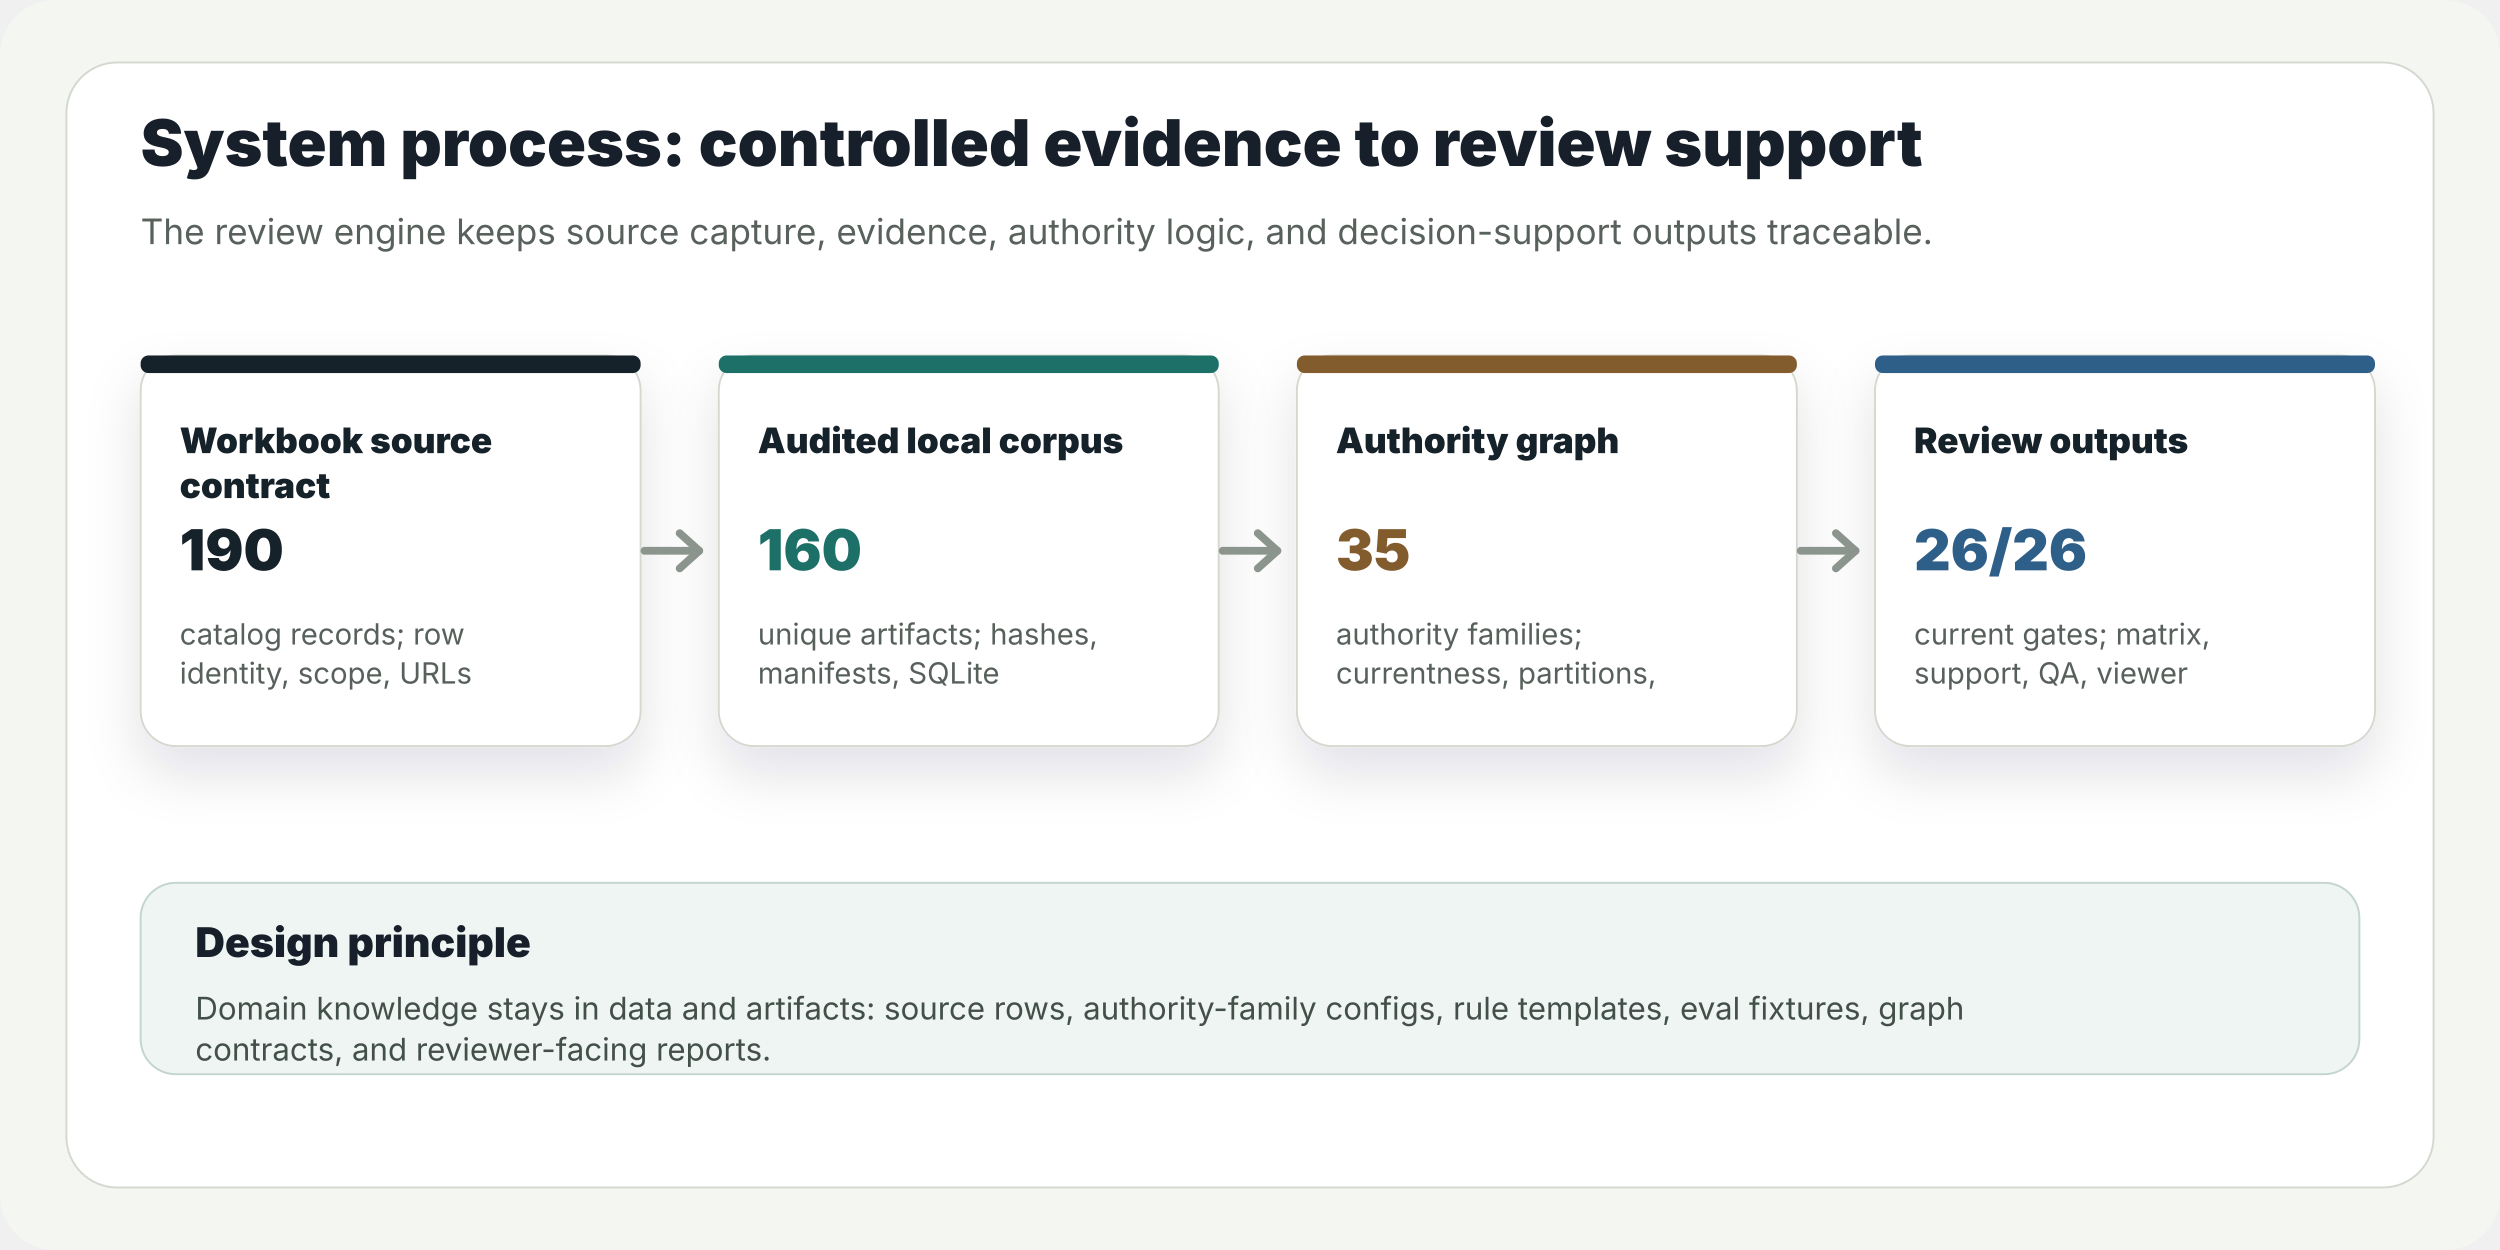
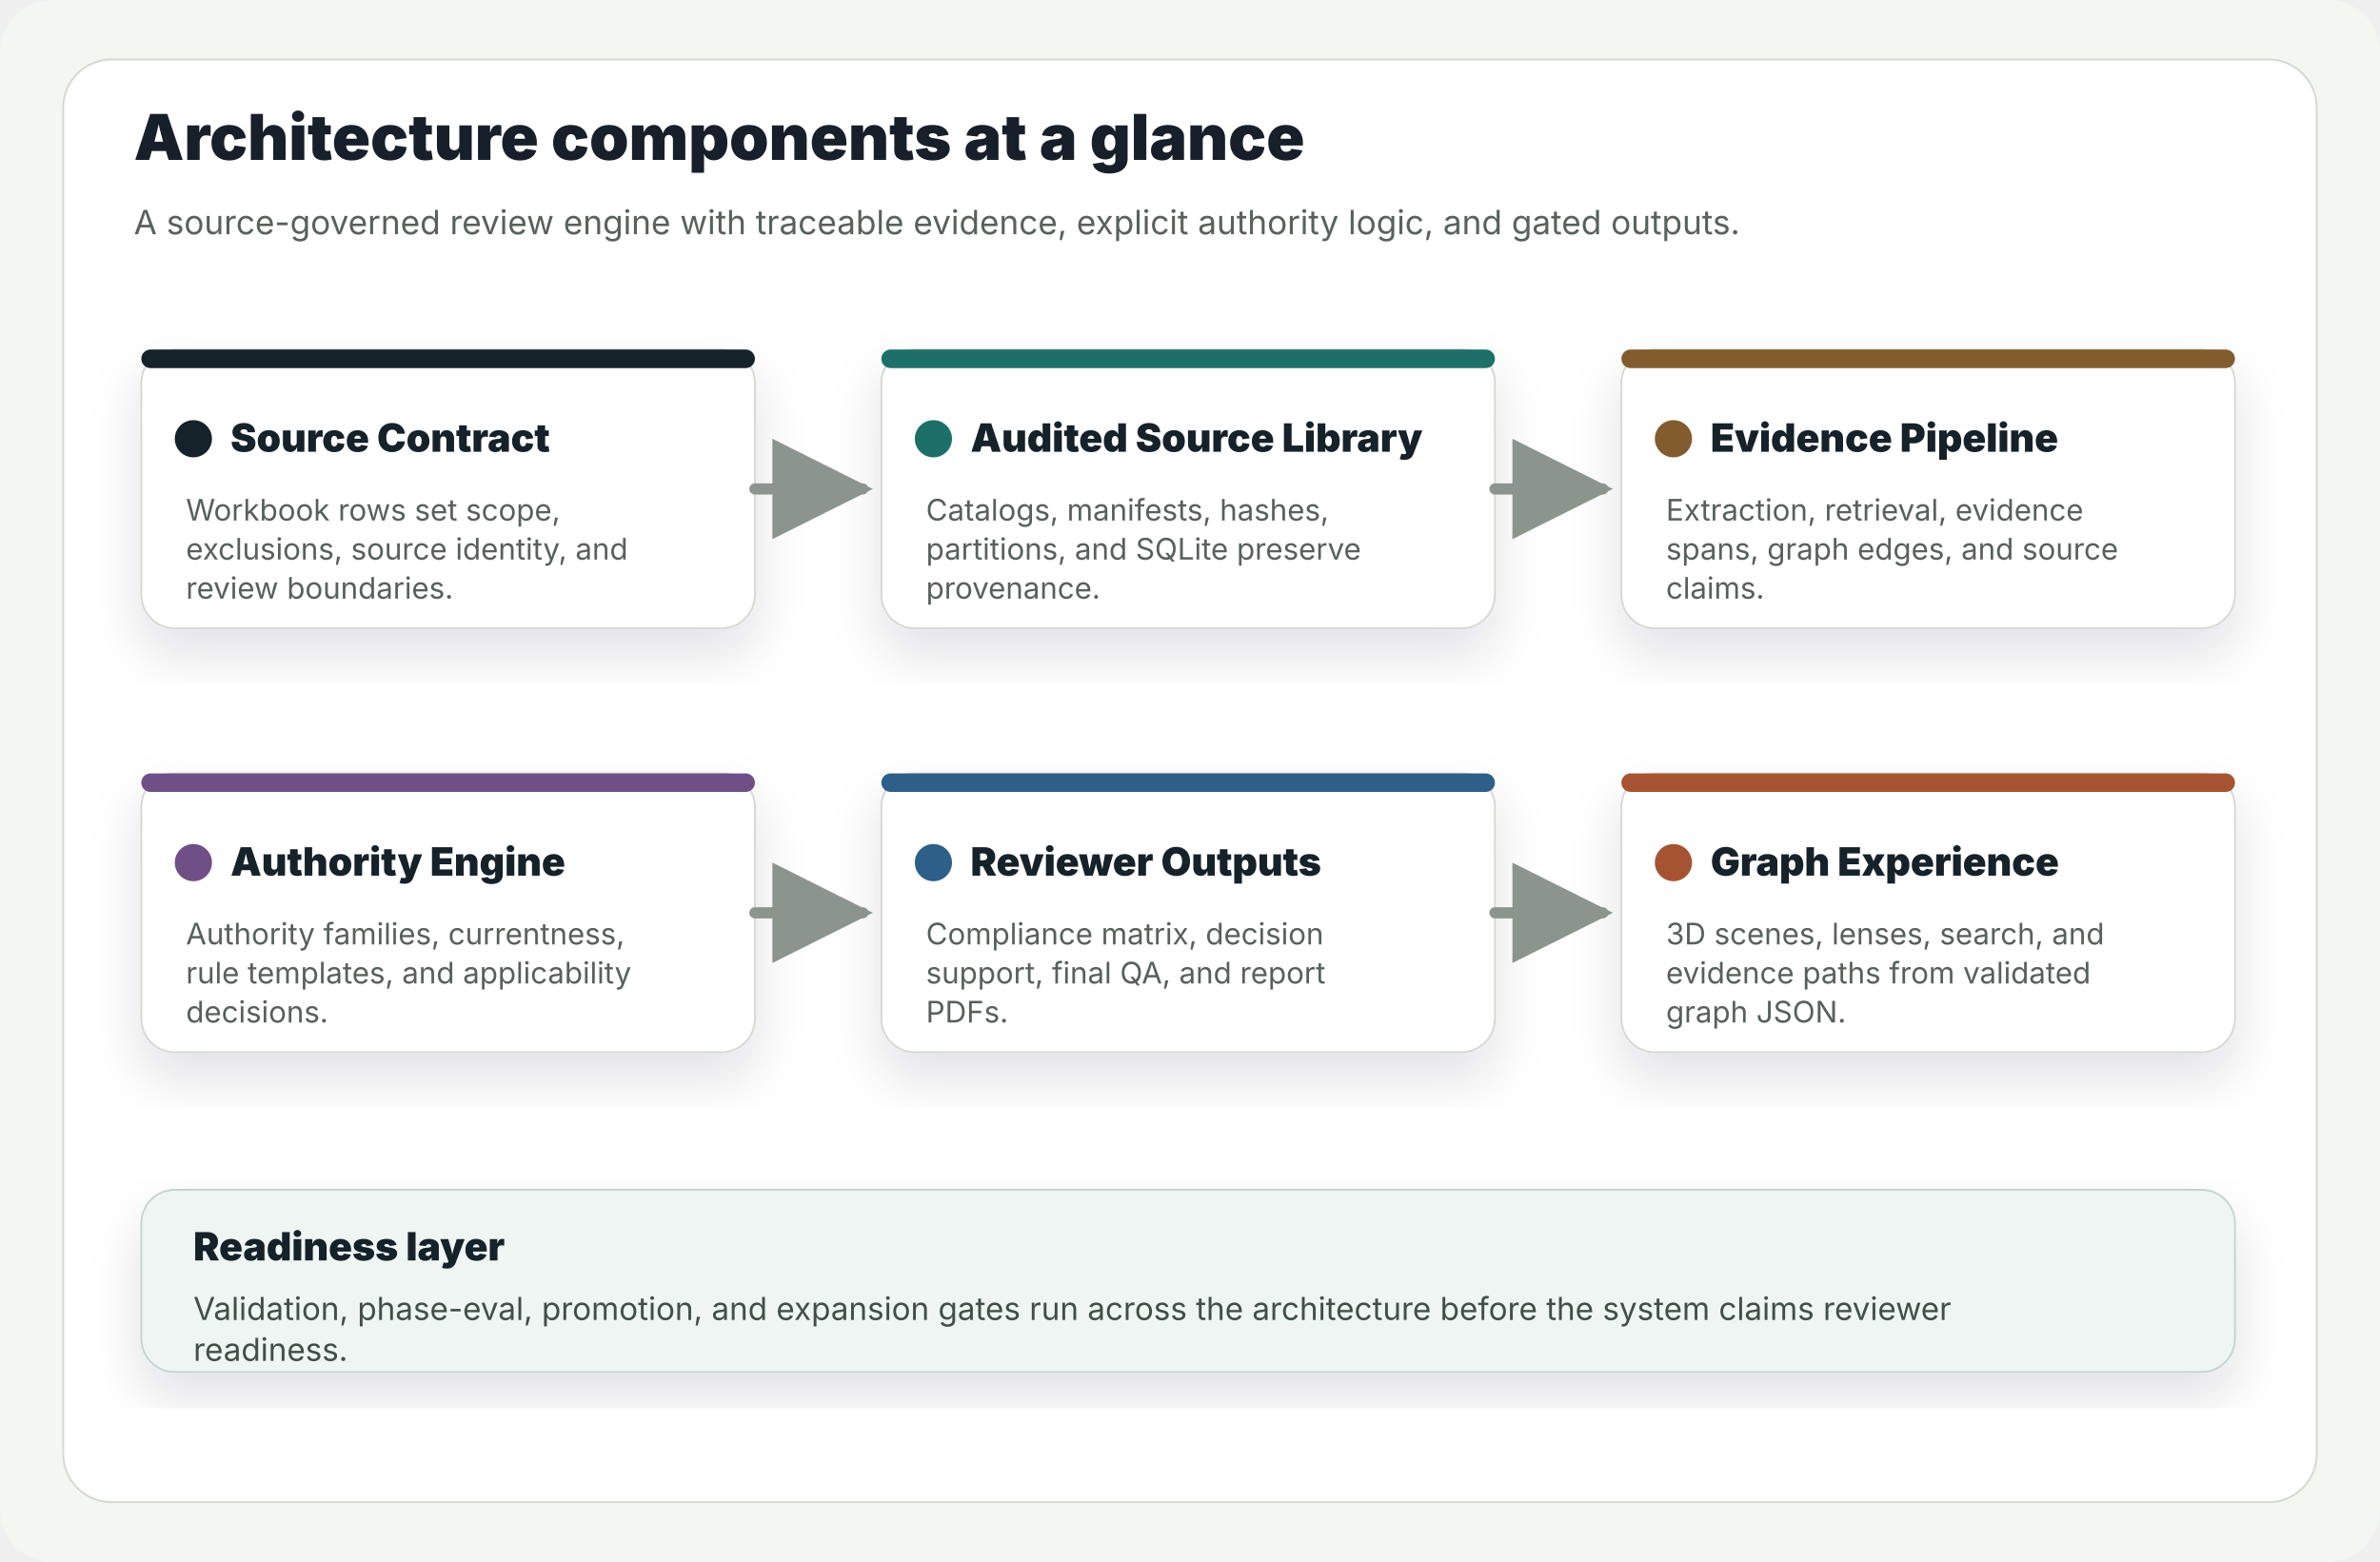
- <svg xmlns="http://www.w3.org/2000/svg" width="1280" height="640" viewBox="0 0 1280 640" role="img" aria-label="System process from controlled source library to decision support">
+ <svg xmlns="http://www.w3.org/2000/svg" width="1280" height="840" viewBox="0 0 1280 840" role="img" aria-label="Architecture components for the NEPA review system">
  <defs>
    <filter id="shadow" x="-20%" y="-20%" width="140%" height="140%">
      <feDropShadow dx="0" dy="14" stdDeviation="14" flood-color="#17202a" flood-opacity="0.12" />
    </filter>
    <marker id="arrow" viewBox="0 0 10 10" refX="9" refY="5" markerWidth="9" markerHeight="9" orient="auto-start-reverse">
      <path d="M 0 0 L 10 5 L 0 10 z" fill="#8b948d" />
    </marker>
  </defs>
-   <rect width="1280" height="640" rx="28" fill="#f4f6f2" />
-   <rect x="34" y="32" width="1212" height="576" rx="26" fill="#ffffff" stroke="#d4d9d0" />
-   <text x="72" y="85" font-family="Inter, Arial, sans-serif" font-size="33" font-weight="880" fill="#17202a">System process: controlled evidence to review support</text>
-   <text x="72" y="125" font-family="Inter, Arial, sans-serif" font-size="18" fill="#58615b">The review engine keeps source capture, evidence, authority logic, and decision-support outputs traceable.</text>
-   <g transform="translate(72 182)" filter="url(#shadow)">
-     <rect width="256" height="200" rx="18" fill="#ffffff" stroke="#d4d9d0" />
-     <rect width="256" height="9" rx="4" fill="#17202a" />
-     <text x="20" y="50" text-anchor="start" font-family="Inter, Arial, sans-serif" font-size="18" font-weight="850" fill="#17202a">Workbook source</text>
-     <text x="20" y="73" text-anchor="start" font-family="Inter, Arial, sans-serif" font-size="18" font-weight="850" fill="#17202a">contract</text>
-     <text x="20" y="110" font-family="Inter, Arial, sans-serif" font-size="29" font-weight="900" fill="#17202a">190</text>
-     <text x="20" y="148" text-anchor="start" font-family="Inter, Arial, sans-serif" font-size="15" fill="#58615b">catalog records; row</text>
-     <text x="20" y="168" text-anchor="start" font-family="Inter, Arial, sans-serif" font-size="15" fill="#58615b">identity, scope, URLs</text>
+   <rect width="1280" height="840" rx="28" fill="#f4f6f2" />
+   <rect x="34" y="32" width="1212" height="776" rx="26" fill="#ffffff" stroke="#d4d9d0" />
+   <text x="72" y="86" font-family="Inter, Arial, sans-serif" font-size="34" font-weight="880" fill="#17202a">Architecture components at a glance</text>
+   <text x="72" y="126" font-family="Inter, Arial, sans-serif" font-size="18" fill="#58615b">A source-governed review engine with traceable evidence, explicit authority logic, and gated outputs.</text>
+   <g transform="translate(76 188)" filter="url(#shadow)">
+     <rect width="330" height="150" rx="18" fill="#ffffff" stroke="#d4d9d0" />
+     <rect width="330" height="10" rx="5" fill="#17202a" />
+     <circle cx="28" cy="48" r="10" fill="#17202a" />
+     <text x="48" y="55" text-anchor="start" font-family="Inter, Arial, sans-serif" font-size="21" font-weight="870" fill="#17202a">Source Contract</text>
+     <text x="24" y="92" text-anchor="start" font-family="Inter, Arial, sans-serif" font-size="16" fill="#58615b">Workbook rows set scope,</text>
+     <text x="24" y="113" text-anchor="start" font-family="Inter, Arial, sans-serif" font-size="16" fill="#58615b">exclusions, source identity, and</text>
+     <text x="24" y="134" text-anchor="start" font-family="Inter, Arial, sans-serif" font-size="16" fill="#58615b">review boundaries.</text>
  </g>
-   <g transform="translate(368 182)" filter="url(#shadow)">
-     <rect width="256" height="200" rx="18" fill="#ffffff" stroke="#d4d9d0" />
-     <rect width="256" height="9" rx="4" fill="#1f6f68" />
-     <text x="20" y="50" text-anchor="start" font-family="Inter, Arial, sans-serif" font-size="18" font-weight="850" fill="#17202a">Audited local corpus</text>
-     <text x="20" y="110" font-family="Inter, Arial, sans-serif" font-size="29" font-weight="900" fill="#1f6f68">160</text>
-     <text x="20" y="148" text-anchor="start" font-family="Inter, Arial, sans-serif" font-size="15" fill="#58615b">unique artifacts; hashes,</text>
-     <text x="20" y="168" text-anchor="start" font-family="Inter, Arial, sans-serif" font-size="15" fill="#58615b">manifests, SQLite</text>
+   <g transform="translate(474 188)" filter="url(#shadow)">
+     <rect width="330" height="150" rx="18" fill="#ffffff" stroke="#d4d9d0" />
+     <rect width="330" height="10" rx="5" fill="#1f6f68" />
+     <circle cx="28" cy="48" r="10" fill="#1f6f68" />
+     <text x="48" y="55" text-anchor="start" font-family="Inter, Arial, sans-serif" font-size="21" font-weight="870" fill="#17202a">Audited Source Library</text>
+     <text x="24" y="92" text-anchor="start" font-family="Inter, Arial, sans-serif" font-size="16" fill="#58615b">Catalogs, manifests, hashes,</text>
+     <text x="24" y="113" text-anchor="start" font-family="Inter, Arial, sans-serif" font-size="16" fill="#58615b">partitions, and SQLite preserve</text>
+     <text x="24" y="134" text-anchor="start" font-family="Inter, Arial, sans-serif" font-size="16" fill="#58615b">provenance.</text>
  </g>
-   <g transform="translate(664 182)" filter="url(#shadow)">
-     <rect width="256" height="200" rx="18" fill="#ffffff" stroke="#d4d9d0" />
-     <rect width="256" height="9" rx="4" fill="#835b2f" />
-     <text x="20" y="50" text-anchor="start" font-family="Inter, Arial, sans-serif" font-size="18" font-weight="850" fill="#17202a">Authority graph</text>
-     <text x="20" y="110" font-family="Inter, Arial, sans-serif" font-size="29" font-weight="900" fill="#835b2f">35</text>
-     <text x="20" y="148" text-anchor="start" font-family="Inter, Arial, sans-serif" font-size="15" fill="#58615b">authority families;</text>
-     <text x="20" y="168" text-anchor="start" font-family="Inter, Arial, sans-serif" font-size="15" fill="#58615b">currentness, partitions,</text>
+   <g transform="translate(872 188)" filter="url(#shadow)">
+     <rect width="330" height="150" rx="18" fill="#ffffff" stroke="#d4d9d0" />
+     <rect width="330" height="10" rx="5" fill="#835b2f" />
+     <circle cx="28" cy="48" r="10" fill="#835b2f" />
+     <text x="48" y="55" text-anchor="start" font-family="Inter, Arial, sans-serif" font-size="21" font-weight="870" fill="#17202a">Evidence Pipeline</text>
+     <text x="24" y="92" text-anchor="start" font-family="Inter, Arial, sans-serif" font-size="16" fill="#58615b">Extraction, retrieval, evidence</text>
+     <text x="24" y="113" text-anchor="start" font-family="Inter, Arial, sans-serif" font-size="16" fill="#58615b">spans, graph edges, and source</text>
+     <text x="24" y="134" text-anchor="start" font-family="Inter, Arial, sans-serif" font-size="16" fill="#58615b">claims.</text>
  </g>
-   <g transform="translate(960 182)" filter="url(#shadow)">
-     <rect width="256" height="200" rx="18" fill="#ffffff" stroke="#d4d9d0" />
-     <rect width="256" height="9" rx="4" fill="#2e5e88" />
-     <text x="20" y="50" text-anchor="start" font-family="Inter, Arial, sans-serif" font-size="18" font-weight="850" fill="#17202a">Review outputs</text>
-     <text x="20" y="110" font-family="Inter, Arial, sans-serif" font-size="29" font-weight="900" fill="#2e5e88">26/26</text>
-     <text x="20" y="148" text-anchor="start" font-family="Inter, Arial, sans-serif" font-size="15" fill="#58615b">current gates; matrix,</text>
-     <text x="20" y="168" text-anchor="start" font-family="Inter, Arial, sans-serif" font-size="15" fill="#58615b">support, QA, viewer</text>
+   <path d="M 406 263 L 464 263" stroke="#8b948d" stroke-width="6" stroke-linecap="round" marker-end="url(#arrow)" />
+   <path d="M 804 263 L 862 263" stroke="#8b948d" stroke-width="6" stroke-linecap="round" marker-end="url(#arrow)" />
+   <g transform="translate(76 416)" filter="url(#shadow)">
+     <rect width="330" height="150" rx="18" fill="#ffffff" stroke="#d4d9d0" />
+     <rect width="330" height="10" rx="5" fill="#6f4f86" />
+     <circle cx="28" cy="48" r="10" fill="#6f4f86" />
+     <text x="48" y="55" text-anchor="start" font-family="Inter, Arial, sans-serif" font-size="21" font-weight="870" fill="#17202a">Authority Engine</text>
+     <text x="24" y="92" text-anchor="start" font-family="Inter, Arial, sans-serif" font-size="16" fill="#58615b">Authority families, currentness,</text>
+     <text x="24" y="113" text-anchor="start" font-family="Inter, Arial, sans-serif" font-size="16" fill="#58615b">rule templates, and applicability</text>
+     <text x="24" y="134" text-anchor="start" font-family="Inter, Arial, sans-serif" font-size="16" fill="#58615b">decisions.</text>
  </g>
-   <path d="M 330 282 L 358 282" stroke="#8b948d" stroke-width="4" stroke-linecap="round" />
-   <path d="M 348 273 L 358 282 L 348 291" fill="none" stroke="#8b948d" stroke-width="4" stroke-linecap="round" stroke-linejoin="round" />
-   <path d="M 626 282 L 654 282" stroke="#8b948d" stroke-width="4" stroke-linecap="round" />
-   <path d="M 644 273 L 654 282 L 644 291" fill="none" stroke="#8b948d" stroke-width="4" stroke-linecap="round" stroke-linejoin="round" />
-   <path d="M 922 282 L 950 282" stroke="#8b948d" stroke-width="4" stroke-linecap="round" />
-   <path d="M 940 273 L 950 282 L 940 291" fill="none" stroke="#8b948d" stroke-width="4" stroke-linecap="round" stroke-linejoin="round" />
-   <g transform="translate(72 452)">
-     <rect width="1136" height="98" rx="18" fill="#eef5f2" stroke="#c3d5ce" />
-     <text x="28" y="38" font-family="Inter, Arial, sans-serif" font-size="21" font-weight="850" fill="#17202a">Design principle</text>
-     <text x="28" y="70" text-anchor="start" font-family="Inter, Arial, sans-serif" font-size="16" fill="#435049">Domain knowledge stays in data and artifacts: source rows, authority-family configs, rule templates, eval fixtures, graph</text>
-     <text x="28" y="91" text-anchor="start" font-family="Inter, Arial, sans-serif" font-size="16" fill="#435049">contracts, and reviewer-facing reports.</text>
+   <g transform="translate(474 416)" filter="url(#shadow)">
+     <rect width="330" height="150" rx="18" fill="#ffffff" stroke="#d4d9d0" />
+     <rect width="330" height="10" rx="5" fill="#2e5e88" />
+     <circle cx="28" cy="48" r="10" fill="#2e5e88" />
+     <text x="48" y="55" text-anchor="start" font-family="Inter, Arial, sans-serif" font-size="21" font-weight="870" fill="#17202a">Reviewer Outputs</text>
+     <text x="24" y="92" text-anchor="start" font-family="Inter, Arial, sans-serif" font-size="16" fill="#58615b">Compliance matrix, decision</text>
+     <text x="24" y="113" text-anchor="start" font-family="Inter, Arial, sans-serif" font-size="16" fill="#58615b">support, final QA, and report</text>
+     <text x="24" y="134" text-anchor="start" font-family="Inter, Arial, sans-serif" font-size="16" fill="#58615b">PDFs.</text>
+   </g>
+   <g transform="translate(872 416)" filter="url(#shadow)">
+     <rect width="330" height="150" rx="18" fill="#ffffff" stroke="#d4d9d0" />
+     <rect width="330" height="10" rx="5" fill="#a65332" />
+     <circle cx="28" cy="48" r="10" fill="#a65332" />
+     <text x="48" y="55" text-anchor="start" font-family="Inter, Arial, sans-serif" font-size="21" font-weight="870" fill="#17202a">Graph Experience</text>
+     <text x="24" y="92" text-anchor="start" font-family="Inter, Arial, sans-serif" font-size="16" fill="#58615b">3D scenes, lenses, search, and</text>
+     <text x="24" y="113" text-anchor="start" font-family="Inter, Arial, sans-serif" font-size="16" fill="#58615b">evidence paths from validated</text>
+     <text x="24" y="134" text-anchor="start" font-family="Inter, Arial, sans-serif" font-size="16" fill="#58615b">graph JSON.</text>
+   </g>
+   <path d="M 406 491 L 464 491" stroke="#8b948d" stroke-width="6" stroke-linecap="round" marker-end="url(#arrow)" />
+   <path d="M 804 491 L 862 491" stroke="#8b948d" stroke-width="6" stroke-linecap="round" marker-end="url(#arrow)" />
+   <g transform="translate(76 640)" filter="url(#shadow)">
+     <rect width="1126" height="98" rx="18" fill="#eef5f2" stroke="#c3d5ce" />
+     <text x="28" y="38" font-family="Inter, Arial, sans-serif" font-size="21" font-weight="850" fill="#17202a">Readiness layer</text>
+     <text x="28" y="70" text-anchor="start" font-family="Inter, Arial, sans-serif" font-size="17" fill="#435049">Validation, phase-eval, promotion, and expansion gates run across the architecture before the system claims reviewer</text>
+     <text x="28" y="92" text-anchor="start" font-family="Inter, Arial, sans-serif" font-size="17" fill="#435049">readiness.</text>
  </g>
</svg>
